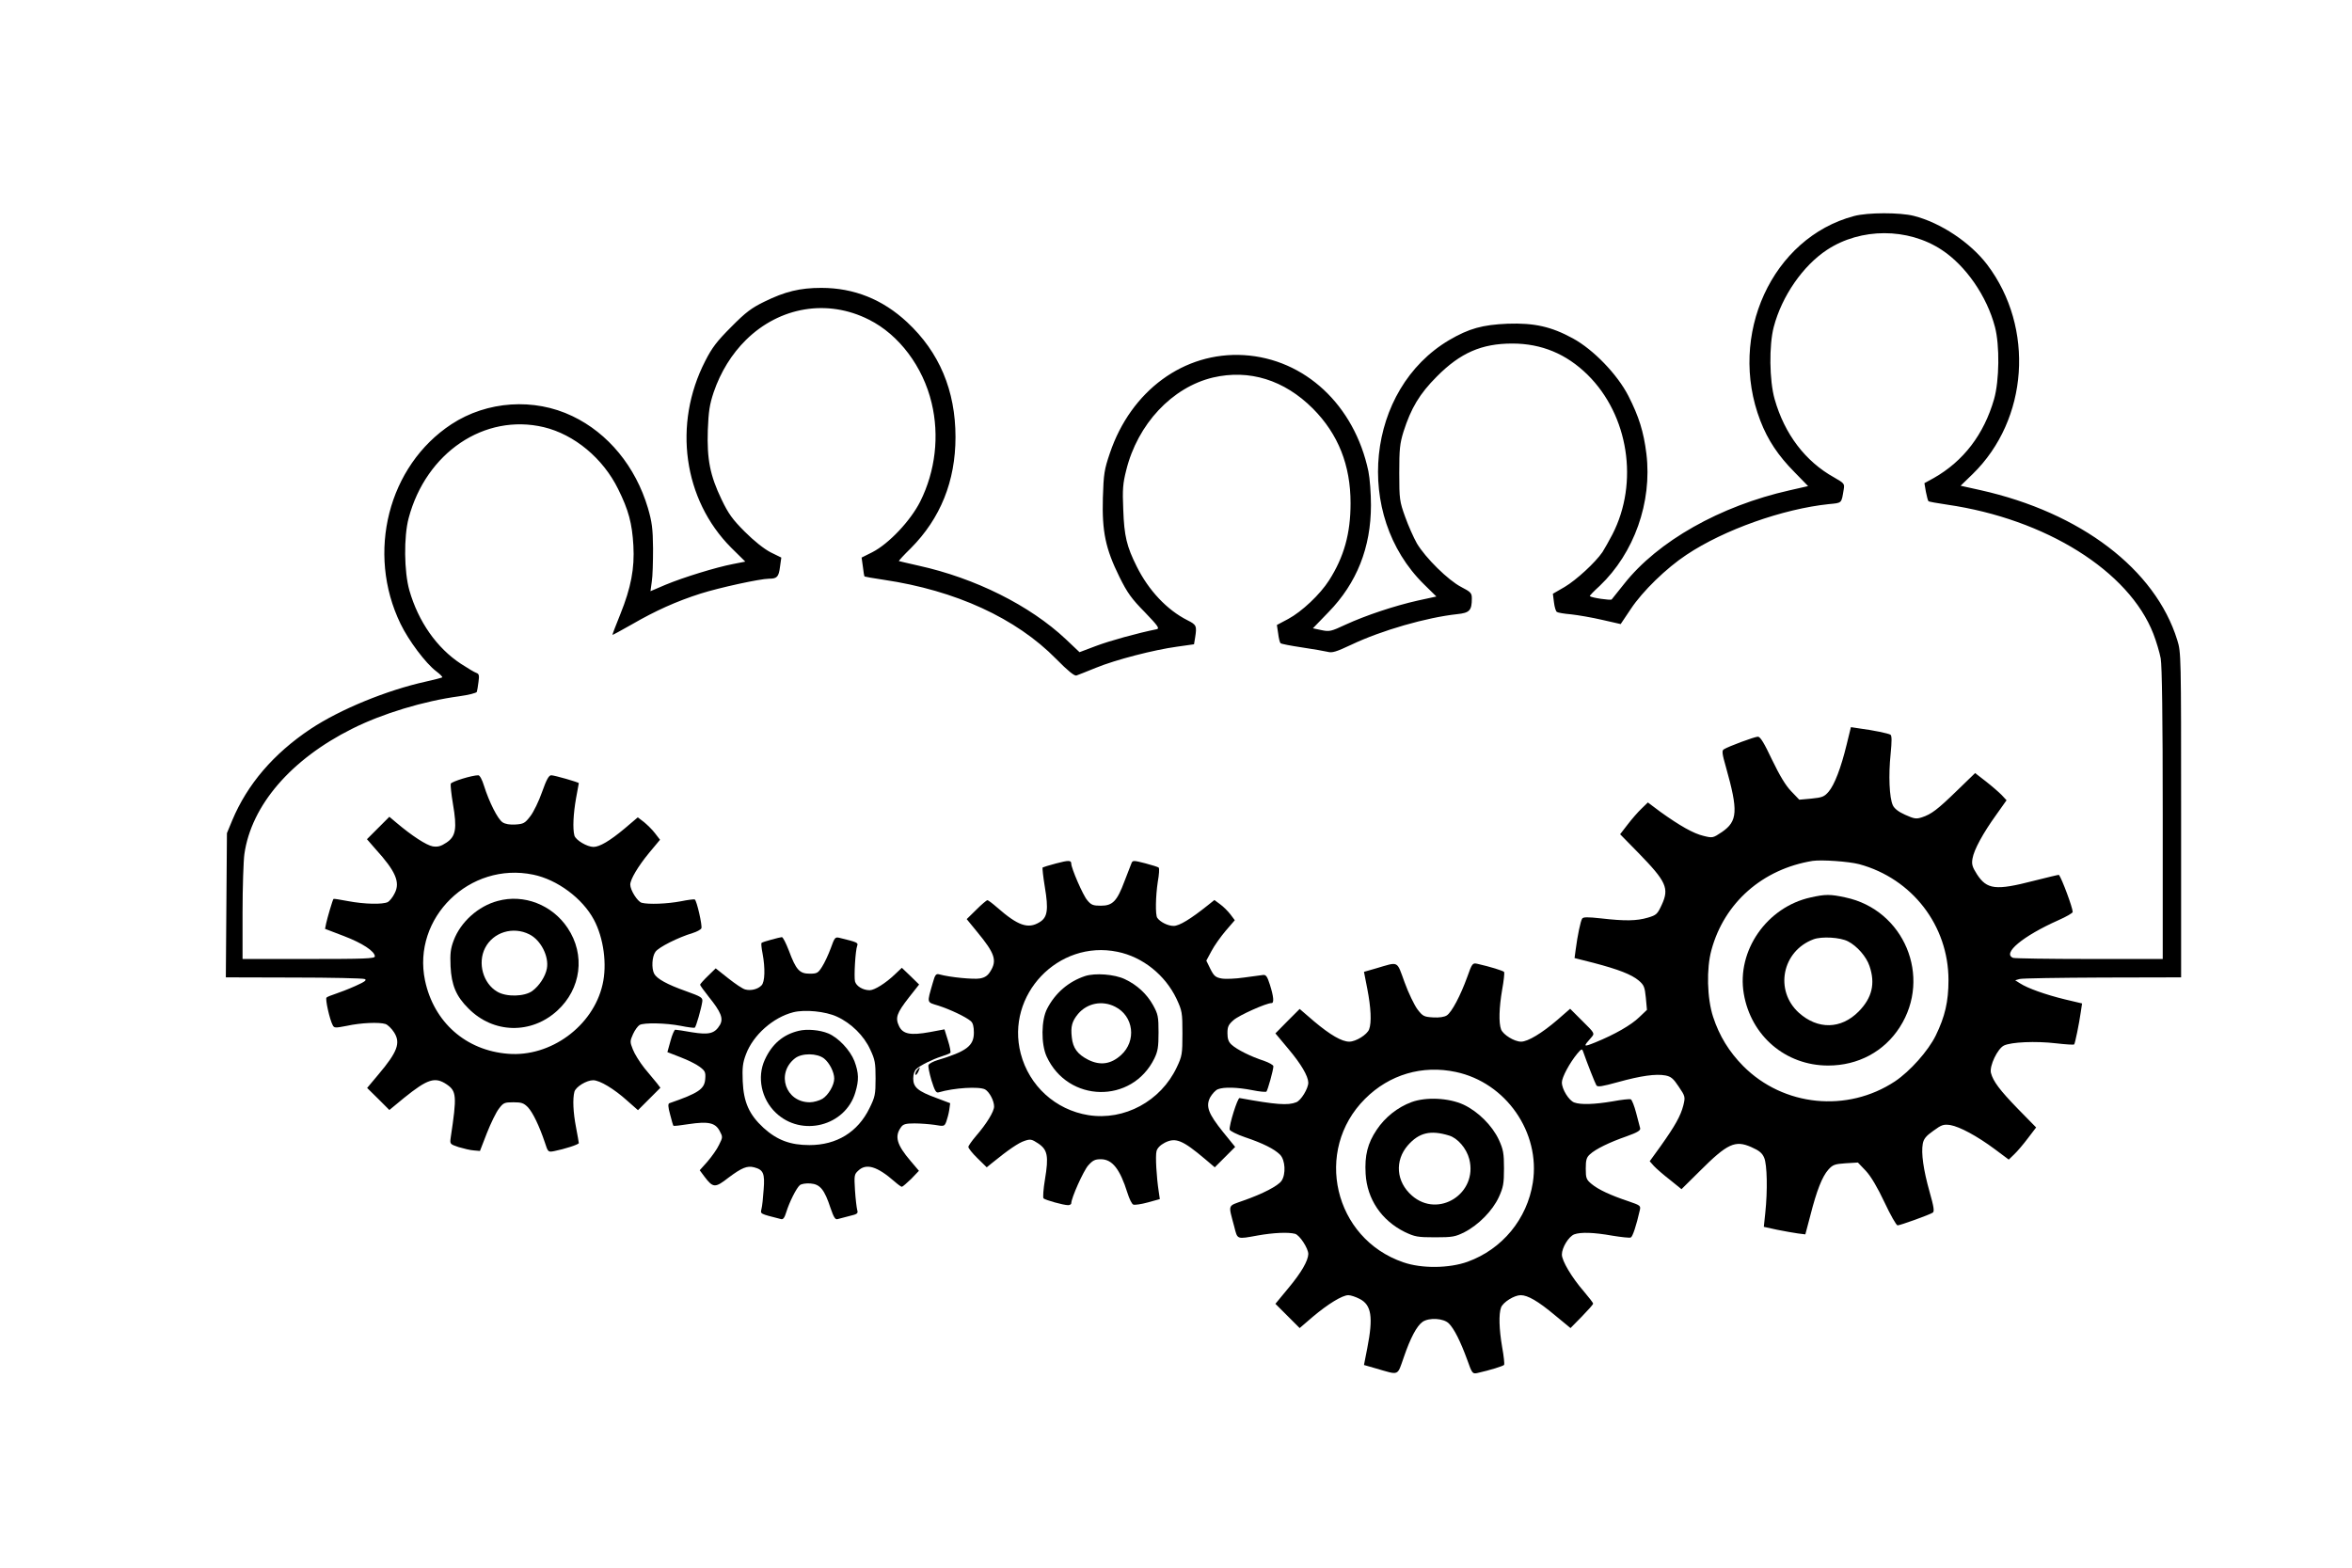
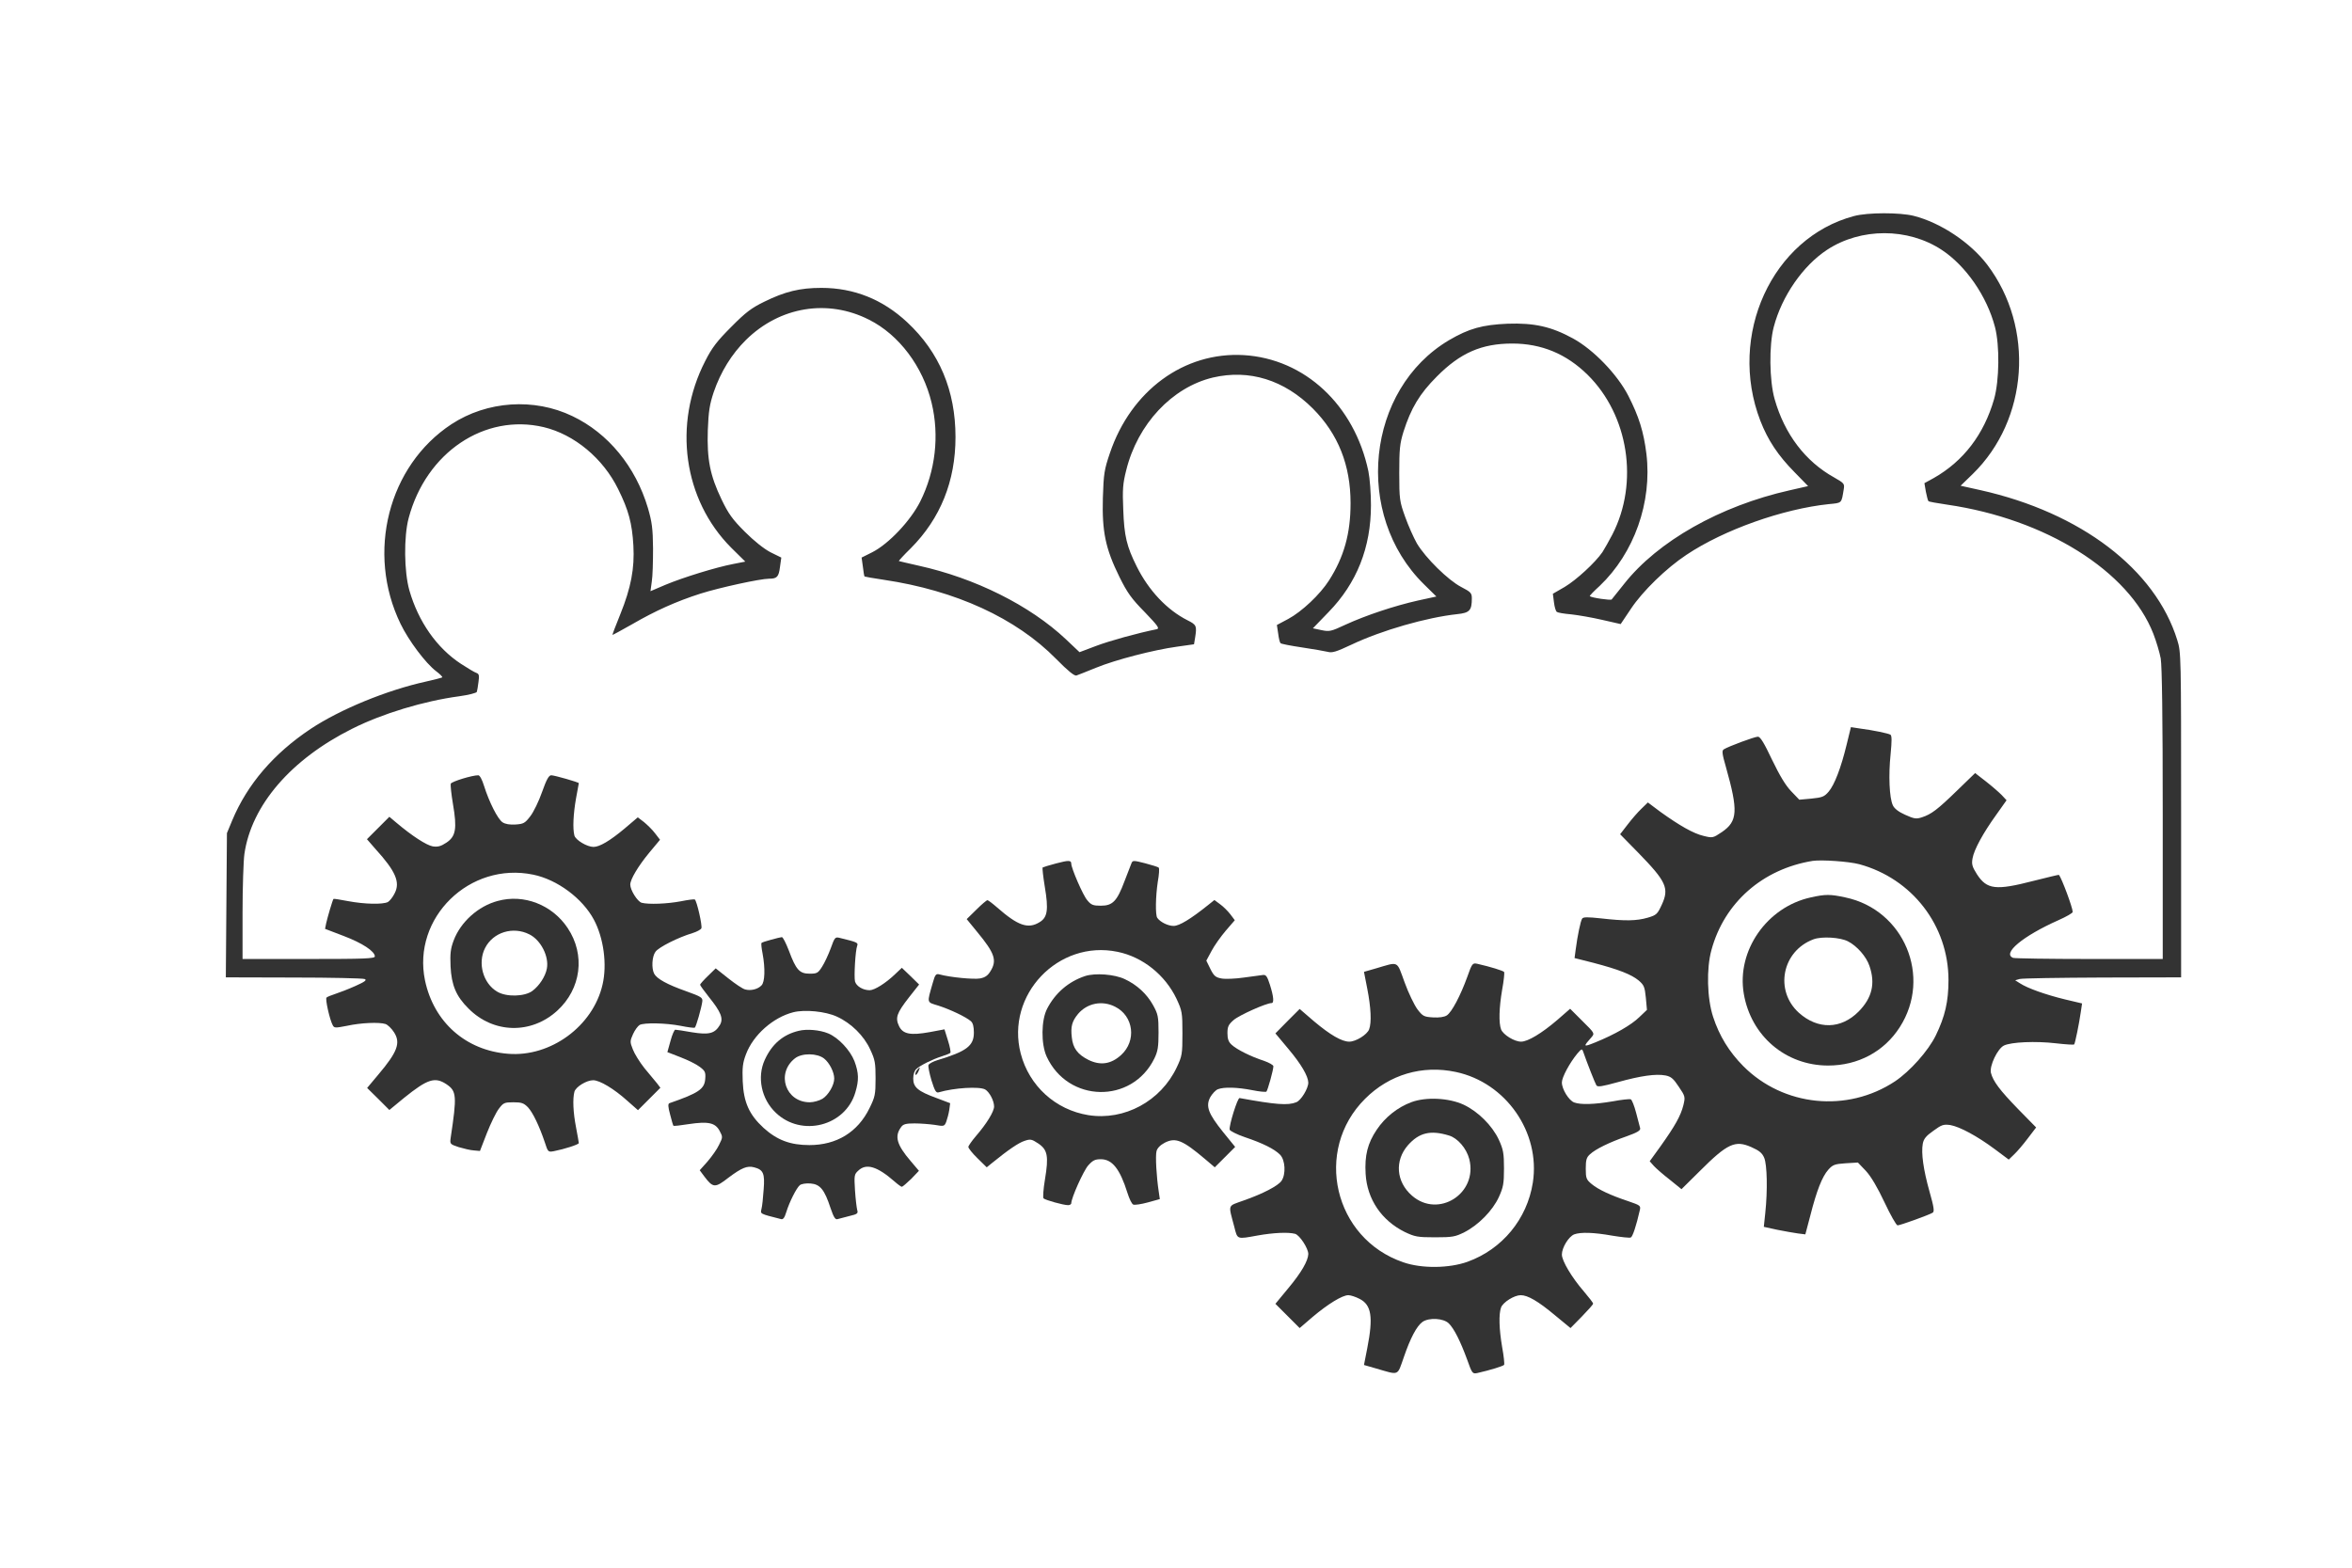
<svg xmlns="http://www.w3.org/2000/svg" version="1.0" width="1280pt" height="853pt" viewBox="0 0 1280 853" preserveAspectRatio="xMidYMid meet">
-   <g transform="translate(0,853) scale(0.1,-0.1)" fill="#000000" stroke="none">
+   <g transform="translate(0,853) scale(0.1,-0.1)" fill="#333333" stroke="none">
    <path d="M10090 7354 c-446 -118 -689 -649 -510 -1114 41 -106 97 -190 186 -280 l74 -76 -101 -23 c-378 -85 -717 -277 -900 -509 -34 -42 -64 -80 -68 -85 -6 -6 -109 9 -119 18 -2 2 22 27 54 56 187 178 286 455 254 719 -15 121 -41 203 -98 315 -60 117 -190 252 -302 313 -117 64 -210 85 -355 80 -138 -6 -210 -26 -318 -89 -452 -267 -523 -951 -137 -1330 l67 -66 -101 -22 c-129 -29 -284 -81 -393 -131 -79 -37 -88 -39 -131 -30 l-47 10 85 88 c154 158 231 352 231 582 0 64 -6 146 -14 185 -76 360 -346 612 -678 632 -325 19 -614 -193 -729 -534 -30 -88 -34 -112 -38 -243 -5 -183 14 -276 90 -430 43 -87 66 -119 138 -192 72 -75 82 -89 65 -93 -104 -21 -256 -63 -330 -91 l-90 -34 -75 71 c-196 184 -493 332 -801 400 -57 13 -105 24 -107 25 -2 1 27 33 65 70 161 162 243 365 243 605 0 253 -88 462 -263 625 -133 124 -289 187 -467 187 -117 0 -198 -20 -310 -75 -70 -34 -102 -58 -180 -137 -78 -78 -105 -113 -142 -186 -177 -344 -119 -755 141 -1016 l77 -76 -66 -13 c-94 -18 -272 -73 -368 -113 l-82 -35 7 51 c5 29 7 111 7 182 -1 109 -6 144 -28 220 -67 225 -216 407 -411 500 -208 100 -464 83 -658 -44 -344 -226 -465 -700 -277 -1087 44 -91 136 -214 194 -258 20 -15 35 -30 33 -33 -3 -2 -43 -13 -89 -23 -213 -47 -467 -151 -628 -258 -201 -134 -344 -301 -426 -497 l-29 -70 -3 -392 -3 -393 368 -1 c202 0 376 -4 387 -8 14 -5 4 -14 -50 -38 -38 -17 -87 -36 -109 -43 -22 -7 -44 -16 -48 -20 -8 -7 17 -120 34 -151 8 -15 14 -15 76 -3 77 17 177 21 211 10 12 -4 34 -25 47 -46 36 -57 18 -106 -85 -228 l-62 -74 61 -60 60 -60 80 66 c128 103 168 116 231 74 55 -37 57 -63 23 -289 -5 -36 -5 -37 43 -53 27 -8 64 -17 82 -18 l34 -3 38 98 c21 53 50 113 65 132 24 32 30 35 79 35 44 0 56 -4 79 -27 27 -29 62 -102 92 -191 17 -53 18 -54 50 -48 56 11 135 36 135 44 0 4 -7 42 -15 85 -16 82 -19 156 -9 194 7 27 66 63 102 63 36 0 114 -47 185 -111 l59 -52 61 61 61 61 -19 25 c-11 13 -41 50 -68 82 -26 33 -54 78 -63 102 -16 40 -16 45 1 83 10 22 26 44 36 50 25 13 142 11 224 -5 39 -8 73 -12 76 -10 7 4 36 106 41 142 3 22 -6 27 -89 57 -102 36 -158 67 -173 95 -15 29 -12 93 7 119 17 25 125 79 202 102 23 7 45 19 48 26 6 14 -25 151 -36 157 -3 2 -37 -2 -76 -10 -74 -14 -175 -18 -213 -8 -23 7 -62 69 -62 99 0 28 42 99 102 172 l60 72 -27 35 c-14 19 -42 46 -60 61 l-34 26 -73 -62 c-79 -66 -135 -99 -168 -99 -35 0 -97 37 -104 62 -10 38 -6 118 9 203 8 44 15 81 15 82 0 5 -133 43 -150 43 -13 0 -26 -23 -50 -91 -17 -49 -46 -109 -64 -132 -29 -38 -37 -42 -80 -45 -31 -2 -56 2 -71 12 -26 17 -73 110 -101 199 -10 33 -23 57 -31 57 -34 0 -145 -34 -150 -46 -2 -7 3 -57 12 -110 23 -134 16 -177 -36 -211 -30 -20 -47 -24 -74 -20 -34 6 -113 57 -198 129 l-38 32 -61 -61 -61 -61 47 -54 c109 -120 135 -180 104 -240 -10 -21 -27 -42 -37 -48 -28 -14 -127 -12 -217 5 -43 8 -78 14 -79 12 -5 -5 -34 -105 -40 -133 l-6 -30 102 -39 c100 -38 169 -83 169 -111 0 -12 -59 -14 -360 -14 l-360 0 0 253 c0 138 5 282 10 318 38 266 254 516 586 682 165 83 390 151 583 177 51 7 94 18 96 24 2 6 6 30 9 54 5 35 3 44 -11 49 -10 3 -48 26 -85 50 -131 86 -231 229 -280 399 -29 102 -31 293 -4 394 95 357 413 571 735 495 167 -40 323 -170 405 -337 57 -115 76 -186 83 -308 7 -124 -13 -229 -71 -373 -25 -61 -44 -112 -43 -113 1 -1 49 25 107 58 126 73 241 125 373 167 101 32 324 81 373 81 43 0 52 10 59 65 l7 50 -59 29 c-36 19 -89 61 -140 112 -67 67 -89 98 -126 175 -63 131 -80 219 -75 377 4 104 10 141 32 207 38 111 98 208 176 285 184 181 444 224 669 110 164 -82 294 -256 341 -453 43 -178 21 -371 -62 -537 -53 -105 -171 -230 -261 -276 l-58 -29 7 -50 c3 -27 7 -51 9 -53 1 -1 49 -10 105 -18 391 -58 720 -209 938 -431 65 -66 99 -93 110 -90 9 3 57 22 106 42 107 44 317 98 442 115 l92 13 6 36 c10 64 8 70 -42 95 -111 56 -211 162 -276 293 -54 108 -68 165 -73 308 -5 111 -2 144 16 215 62 252 250 452 472 505 198 46 388 -13 544 -169 138 -139 205 -308 205 -515 0 -166 -36 -293 -117 -420 -49 -77 -148 -170 -222 -210 l-62 -33 7 -46 c3 -26 9 -50 13 -53 3 -4 56 -14 116 -23 61 -9 123 -20 140 -24 25 -7 47 0 130 39 164 78 409 148 575 166 68 7 80 20 80 86 0 29 -6 35 -58 62 -70 36 -194 158 -241 237 -18 32 -47 97 -64 145 -30 83 -32 96 -32 238 0 130 3 160 23 225 41 128 87 206 182 301 127 128 243 179 410 179 159 0 294 -56 410 -170 223 -220 280 -587 135 -869 -19 -36 -43 -79 -54 -96 -39 -57 -142 -152 -206 -190 l-64 -37 6 -47 c3 -25 10 -49 16 -52 5 -4 40 -10 77 -13 37 -4 113 -17 169 -30 l101 -23 55 82 c64 97 194 223 303 295 205 137 526 250 775 276 73 7 68 3 81 81 5 30 2 33 -52 64 -157 87 -270 236 -324 426 -29 101 -31 294 -5 393 44 168 159 334 290 420 184 121 440 121 624 0 131 -86 246 -252 290 -420 26 -99 24 -292 -5 -393 -55 -191 -166 -337 -328 -429 l-51 -28 8 -47 c5 -25 11 -48 14 -51 2 -3 48 -11 102 -19 536 -78 989 -361 1122 -703 16 -41 34 -102 40 -134 7 -40 11 -322 11 -848 l0 -788 -399 0 c-220 0 -406 3 -415 6 -62 24 53 119 246 205 43 19 78 39 78 45 0 23 -59 182 -75 202 -1 1 -64 -14 -139 -33 -205 -53 -253 -47 -307 36 -26 41 -30 55 -24 87 8 47 57 137 129 237 l56 79 -27 29 c-16 16 -54 49 -86 74 l-58 45 -97 -94 c-108 -105 -141 -130 -193 -147 -31 -10 -42 -8 -91 14 -36 16 -59 34 -67 52 -19 41 -24 164 -12 278 7 72 7 101 -1 106 -12 7 -92 24 -169 34 l-46 7 -23 -94 c-31 -128 -66 -219 -98 -257 -24 -28 -35 -32 -94 -38 l-66 -6 -44 46 c-30 31 -62 84 -104 171 -43 91 -64 126 -77 126 -18 0 -161 -53 -186 -69 -11 -7 -9 -24 12 -97 67 -238 64 -294 -22 -353 -49 -33 -51 -33 -100 -21 -55 13 -129 55 -235 131 l-68 51 -35 -34 c-19 -18 -53 -57 -75 -86 l-41 -53 100 -102 c151 -155 168 -192 127 -281 -24 -52 -29 -57 -76 -71 -61 -18 -124 -19 -255 -4 -74 8 -98 8 -103 -2 -8 -12 -25 -91 -35 -169 l-6 -45 103 -26 c137 -36 206 -63 246 -96 29 -25 33 -35 39 -94 l6 -66 -42 -40 c-43 -42 -133 -94 -239 -137 -67 -27 -68 -25 -20 29 17 20 16 22 -50 87 l-67 67 -70 -61 c-84 -72 -160 -118 -197 -118 -37 0 -98 38 -109 67 -13 36 -11 116 6 216 9 48 13 91 11 96 -5 7 -76 29 -147 45 -25 5 -28 2 -54 -72 -37 -102 -84 -191 -111 -209 -14 -9 -41 -13 -75 -11 -49 3 -56 6 -85 44 -17 23 -49 89 -70 147 -44 120 -29 113 -155 76 l-66 -19 18 -92 c20 -103 24 -184 10 -221 -11 -29 -72 -67 -108 -67 -41 0 -104 37 -191 110 l-79 68 -66 -66 -66 -67 71 -85 c69 -82 107 -147 108 -183 0 -32 -40 -98 -66 -107 -45 -18 -110 -13 -308 23 -11 2 -58 -149 -54 -172 2 -7 39 -26 83 -41 98 -33 160 -64 191 -95 29 -29 33 -107 8 -143 -19 -27 -101 -70 -207 -107 -88 -32 -83 -17 -50 -142 18 -71 12 -69 128 -48 85 15 165 19 203 9 25 -7 72 -79 72 -110 -1 -36 -37 -100 -108 -185 l-71 -86 66 -66 66 -66 71 61 c83 70 161 118 194 118 12 0 40 -9 61 -20 65 -33 75 -99 42 -268 l-18 -92 66 -19 c128 -37 114 -43 151 62 36 105 70 169 102 192 36 24 114 20 143 -9 29 -29 63 -97 100 -198 26 -74 29 -77 54 -72 71 16 142 38 147 45 2 5 -2 48 -11 96 -17 100 -19 180 -6 216 11 29 72 67 107 67 38 0 94 -32 186 -109 l85 -70 61 62 c34 35 62 66 62 71 0 5 -23 34 -50 66 -66 76 -120 167 -120 201 0 38 37 98 67 110 35 13 106 11 207 -7 49 -8 94 -13 101 -10 10 4 30 64 49 148 6 25 3 27 -61 49 -99 33 -165 64 -201 94 -29 24 -32 32 -32 84 0 47 4 61 23 78 30 28 105 65 200 98 59 21 76 32 73 44 -2 9 -12 47 -22 84 -10 38 -23 71 -29 73 -6 3 -51 -2 -99 -11 -101 -17 -174 -19 -209 -6 -29 11 -67 72 -67 109 0 28 42 106 84 157 23 27 26 28 32 10 22 -63 65 -172 72 -183 7 -10 31 -6 118 18 123 34 205 46 258 36 30 -6 43 -17 72 -61 36 -53 36 -56 25 -102 -15 -58 -45 -111 -123 -221 l-60 -83 23 -26 c13 -14 52 -48 87 -75 l63 -51 99 98 c151 151 193 170 281 131 43 -19 59 -32 70 -58 16 -37 19 -178 6 -300 l-8 -76 73 -16 c40 -8 91 -17 113 -20 l40 -5 27 102 c35 138 65 213 98 250 24 27 35 31 94 35 l67 4 43 -45 c28 -30 64 -91 102 -172 32 -68 64 -125 71 -125 14 0 172 57 191 69 10 6 7 30 -17 114 -34 121 -46 210 -37 261 5 27 18 43 58 71 45 33 55 36 92 31 51 -9 145 -59 243 -132 l75 -56 30 29 c16 15 50 55 74 87 l45 59 -99 101 c-99 102 -135 150 -147 196 -9 38 36 132 71 149 40 19 172 25 283 12 52 -6 97 -9 99 -6 5 5 27 113 36 176 l7 47 -93 22 c-107 26 -204 61 -244 87 l-27 17 24 7 c13 4 216 7 452 8 l427 1 0 884 c0 872 0 885 -21 952 -119 385 -525 694 -1071 816 l-108 24 66 64 c303 296 338 796 79 1139 -92 121 -254 229 -400 266 -75 19 -251 19 -325 -1z m28 -3528 c288 -78 486 -334 486 -631 0 -117 -19 -198 -69 -301 -41 -84 -140 -195 -222 -250 -260 -172 -607 -137 -826 83 -77 78 -130 164 -164 268 -33 101 -37 263 -9 364 70 258 279 441 551 485 49 7 196 -3 253 -18z m-7216 -57 c131 -27 268 -129 330 -245 53 -99 73 -244 47 -354 -52 -226 -283 -395 -514 -376 -230 18 -404 172 -452 399 -71 341 243 648 589 576z m5021 -1074 c273 -58 461 -329 419 -602 -31 -199 -167 -363 -355 -431 -100 -36 -250 -38 -350 -3 -378 129 -490 609 -208 890 132 132 311 185 494 146z" />
    <path d="M9854 3645 c-238 -52 -404 -290 -364 -524 39 -230 228 -391 459 -391 163 0 305 76 390 209 176 274 23 639 -296 706 -82 18 -109 18 -189 0z m203 -239 c49 -25 100 -83 117 -134 33 -96 14 -174 -59 -248 -96 -97 -222 -99 -325 -7 -134 121 -92 336 79 400 45 17 146 11 188 -11z" />
    <path d="M2709 3626 c-106 -28 -202 -114 -240 -215 -17 -45 -20 -72 -17 -141 5 -102 30 -163 98 -230 135 -136 340 -141 482 -12 131 119 155 305 57 451 -84 126 -238 186 -380 147z m172 -182 c62 -31 108 -120 95 -187 -8 -42 -41 -93 -79 -121 -42 -31 -141 -34 -191 -4 -77 45 -108 156 -66 238 44 86 152 119 241 74z" />
    <path d="M7682 2531 c-76 -28 -145 -83 -190 -151 -49 -73 -66 -139 -60 -240 8 -137 86 -253 213 -316 55 -26 69 -29 165 -29 95 0 110 3 160 28 76 39 153 117 187 191 24 53 28 73 28 156 0 83 -4 103 -28 156 -36 77 -113 154 -192 191 -80 37 -204 43 -283 14z m204 -182 c47 -14 95 -70 110 -128 48 -187 -168 -325 -312 -199 -86 75 -95 190 -22 274 61 69 123 84 224 53z" />
    <path d="M5747 3830 c-38 -10 -70 -20 -73 -22 -2 -3 3 -50 12 -105 21 -125 15 -167 -29 -193 -62 -38 -117 -19 -230 80 -25 22 -49 40 -53 40 -5 0 -32 -23 -61 -52 l-52 -51 58 -71 c95 -115 108 -154 71 -213 -14 -23 -29 -34 -57 -39 -34 -6 -162 6 -220 22 -19 5 -24 0 -37 -47 -32 -112 -34 -103 31 -123 65 -21 149 -61 176 -84 12 -10 17 -30 17 -63 0 -72 -40 -102 -199 -150 -23 -7 -45 -19 -48 -26 -3 -7 5 -45 16 -83 18 -57 25 -70 39 -66 85 25 220 33 253 16 23 -13 49 -61 49 -93 0 -27 -40 -93 -98 -160 -23 -27 -42 -54 -42 -60 0 -7 22 -35 50 -62 l50 -49 27 22 c91 74 147 112 179 122 32 11 39 9 74 -14 51 -34 58 -69 37 -195 -9 -53 -12 -100 -8 -104 9 -9 108 -37 134 -37 9 0 17 5 17 10 0 29 66 176 92 206 25 28 37 34 69 34 62 0 104 -53 145 -184 10 -32 24 -61 32 -63 7 -3 43 2 79 12 l65 18 -6 41 c-12 78 -19 194 -12 220 4 16 20 33 45 46 59 30 97 14 219 -89 l53 -45 56 56 55 55 -65 80 c-82 102 -96 141 -71 190 11 19 29 39 42 44 33 13 105 11 187 -5 39 -8 73 -11 77 -8 7 7 38 118 38 138 0 7 -24 20 -52 30 -69 22 -147 61 -175 87 -17 15 -23 32 -23 63 0 35 5 47 34 72 30 26 177 92 206 92 15 0 11 37 -9 100 -14 44 -21 55 -37 53 -10 -1 -57 -8 -104 -14 -47 -7 -103 -9 -123 -5 -32 6 -41 14 -60 52 l-22 45 28 52 c15 29 50 78 77 110 l50 58 -24 32 c-14 18 -39 43 -56 55 l-31 23 -35 -28 c-95 -76 -156 -113 -187 -113 -31 0 -73 21 -89 44 -11 16 -9 118 3 197 7 38 9 72 5 76 -3 4 -37 14 -74 24 -62 16 -68 16 -74 1 -4 -10 -21 -54 -38 -98 -41 -110 -65 -134 -129 -134 -42 0 -53 4 -74 30 -23 26 -87 174 -87 199 0 19 -15 19 -83 1z m335 -481 c137 -28 259 -126 321 -256 30 -65 32 -74 32 -188 0 -113 -2 -124 -31 -185 -87 -184 -285 -291 -481 -260 -179 29 -322 159 -368 335 -83 319 204 621 527 554z" />
    <path d="M5905 3217 c-90 -30 -162 -92 -206 -177 -33 -62 -34 -193 -3 -261 116 -252 464 -259 586 -11 19 39 23 63 23 142 0 87 -3 100 -30 149 -34 61 -87 110 -153 141 -56 27 -162 35 -217 17z m164 -167 c101 -51 117 -186 32 -263 -55 -50 -113 -58 -178 -26 -59 30 -84 64 -90 122 -7 59 1 88 34 128 50 59 132 75 202 39z" />
    <path d="M4197 3415 c-27 -7 -51 -15 -53 -18 -2 -2 0 -28 6 -57 15 -80 13 -156 -6 -174 -20 -21 -58 -30 -88 -22 -14 3 -55 31 -93 61 l-68 54 -42 -41 c-24 -23 -43 -45 -43 -48 0 -4 22 -34 48 -67 66 -82 80 -117 60 -152 -28 -47 -59 -55 -152 -40 -44 8 -85 14 -91 14 -5 0 -17 -27 -26 -61 l-17 -61 72 -28 c39 -15 86 -38 104 -52 29 -22 33 -29 30 -66 -4 -55 -36 -77 -195 -132 -8 -3 -8 -19 4 -62 8 -32 16 -59 18 -61 2 -2 39 2 82 9 107 16 145 8 169 -36 18 -34 18 -35 -3 -77 -11 -24 -40 -64 -63 -91 l-42 -47 26 -35 c47 -62 58 -62 131 -5 71 53 101 66 139 56 50 -13 59 -33 52 -120 -3 -45 -8 -93 -12 -107 -6 -27 -11 -25 107 -55 11 -3 19 8 28 38 17 55 55 131 74 147 9 7 34 11 58 9 52 -4 76 -33 109 -134 17 -50 26 -64 38 -60 10 3 39 10 65 17 43 10 48 14 42 33 -3 12 -9 60 -12 107 -5 81 -4 87 18 107 43 41 102 24 197 -59 18 -16 36 -29 40 -29 4 0 27 20 51 43 l42 44 -45 53 c-76 89 -89 135 -52 185 11 16 26 20 73 20 32 0 82 -4 110 -8 51 -9 53 -8 63 18 5 14 13 43 16 63 l5 37 -74 28 c-102 37 -127 59 -127 106 0 24 7 44 18 53 22 20 87 52 137 68 22 7 43 15 47 19 3 3 -2 33 -13 67 l-19 61 -80 -15 c-105 -19 -146 -11 -167 32 -22 46 -13 71 53 156 l56 71 -47 46 -47 45 -37 -35 c-51 -49 -112 -87 -138 -87 -37 0 -73 22 -80 48 -6 27 2 168 12 194 7 17 -2 20 -96 43 -24 6 -27 2 -48 -57 -13 -35 -34 -80 -47 -100 -22 -35 -28 -38 -68 -38 -55 0 -74 21 -113 126 -16 41 -32 73 -38 73 -5 0 -32 -7 -58 -14z m358 -419 c77 -35 147 -104 181 -179 26 -55 29 -73 29 -157 0 -88 -3 -101 -33 -162 -64 -131 -179 -201 -327 -201 -104 0 -176 27 -250 94 -78 72 -108 139 -113 253 -3 75 0 101 18 148 39 104 147 200 257 228 63 16 176 5 238 -24z" />
    <path d="M4347 2919 c-85 -20 -146 -72 -185 -158 -43 -94 -19 -213 60 -288 140 -134 379 -73 433 111 20 67 19 105 -5 170 -23 59 -87 128 -143 151 -46 19 -116 25 -160 14z m138 -151 c29 -23 55 -74 55 -109 0 -36 -32 -90 -64 -110 -17 -10 -48 -19 -69 -19 -132 0 -185 157 -81 239 38 30 121 29 159 -1z" />
    <path d="M4990 2705 c-6 -8 -10 -19 -8 -24 1 -6 8 1 15 14 13 28 11 31 -7 10z" />
  </g>
</svg>
